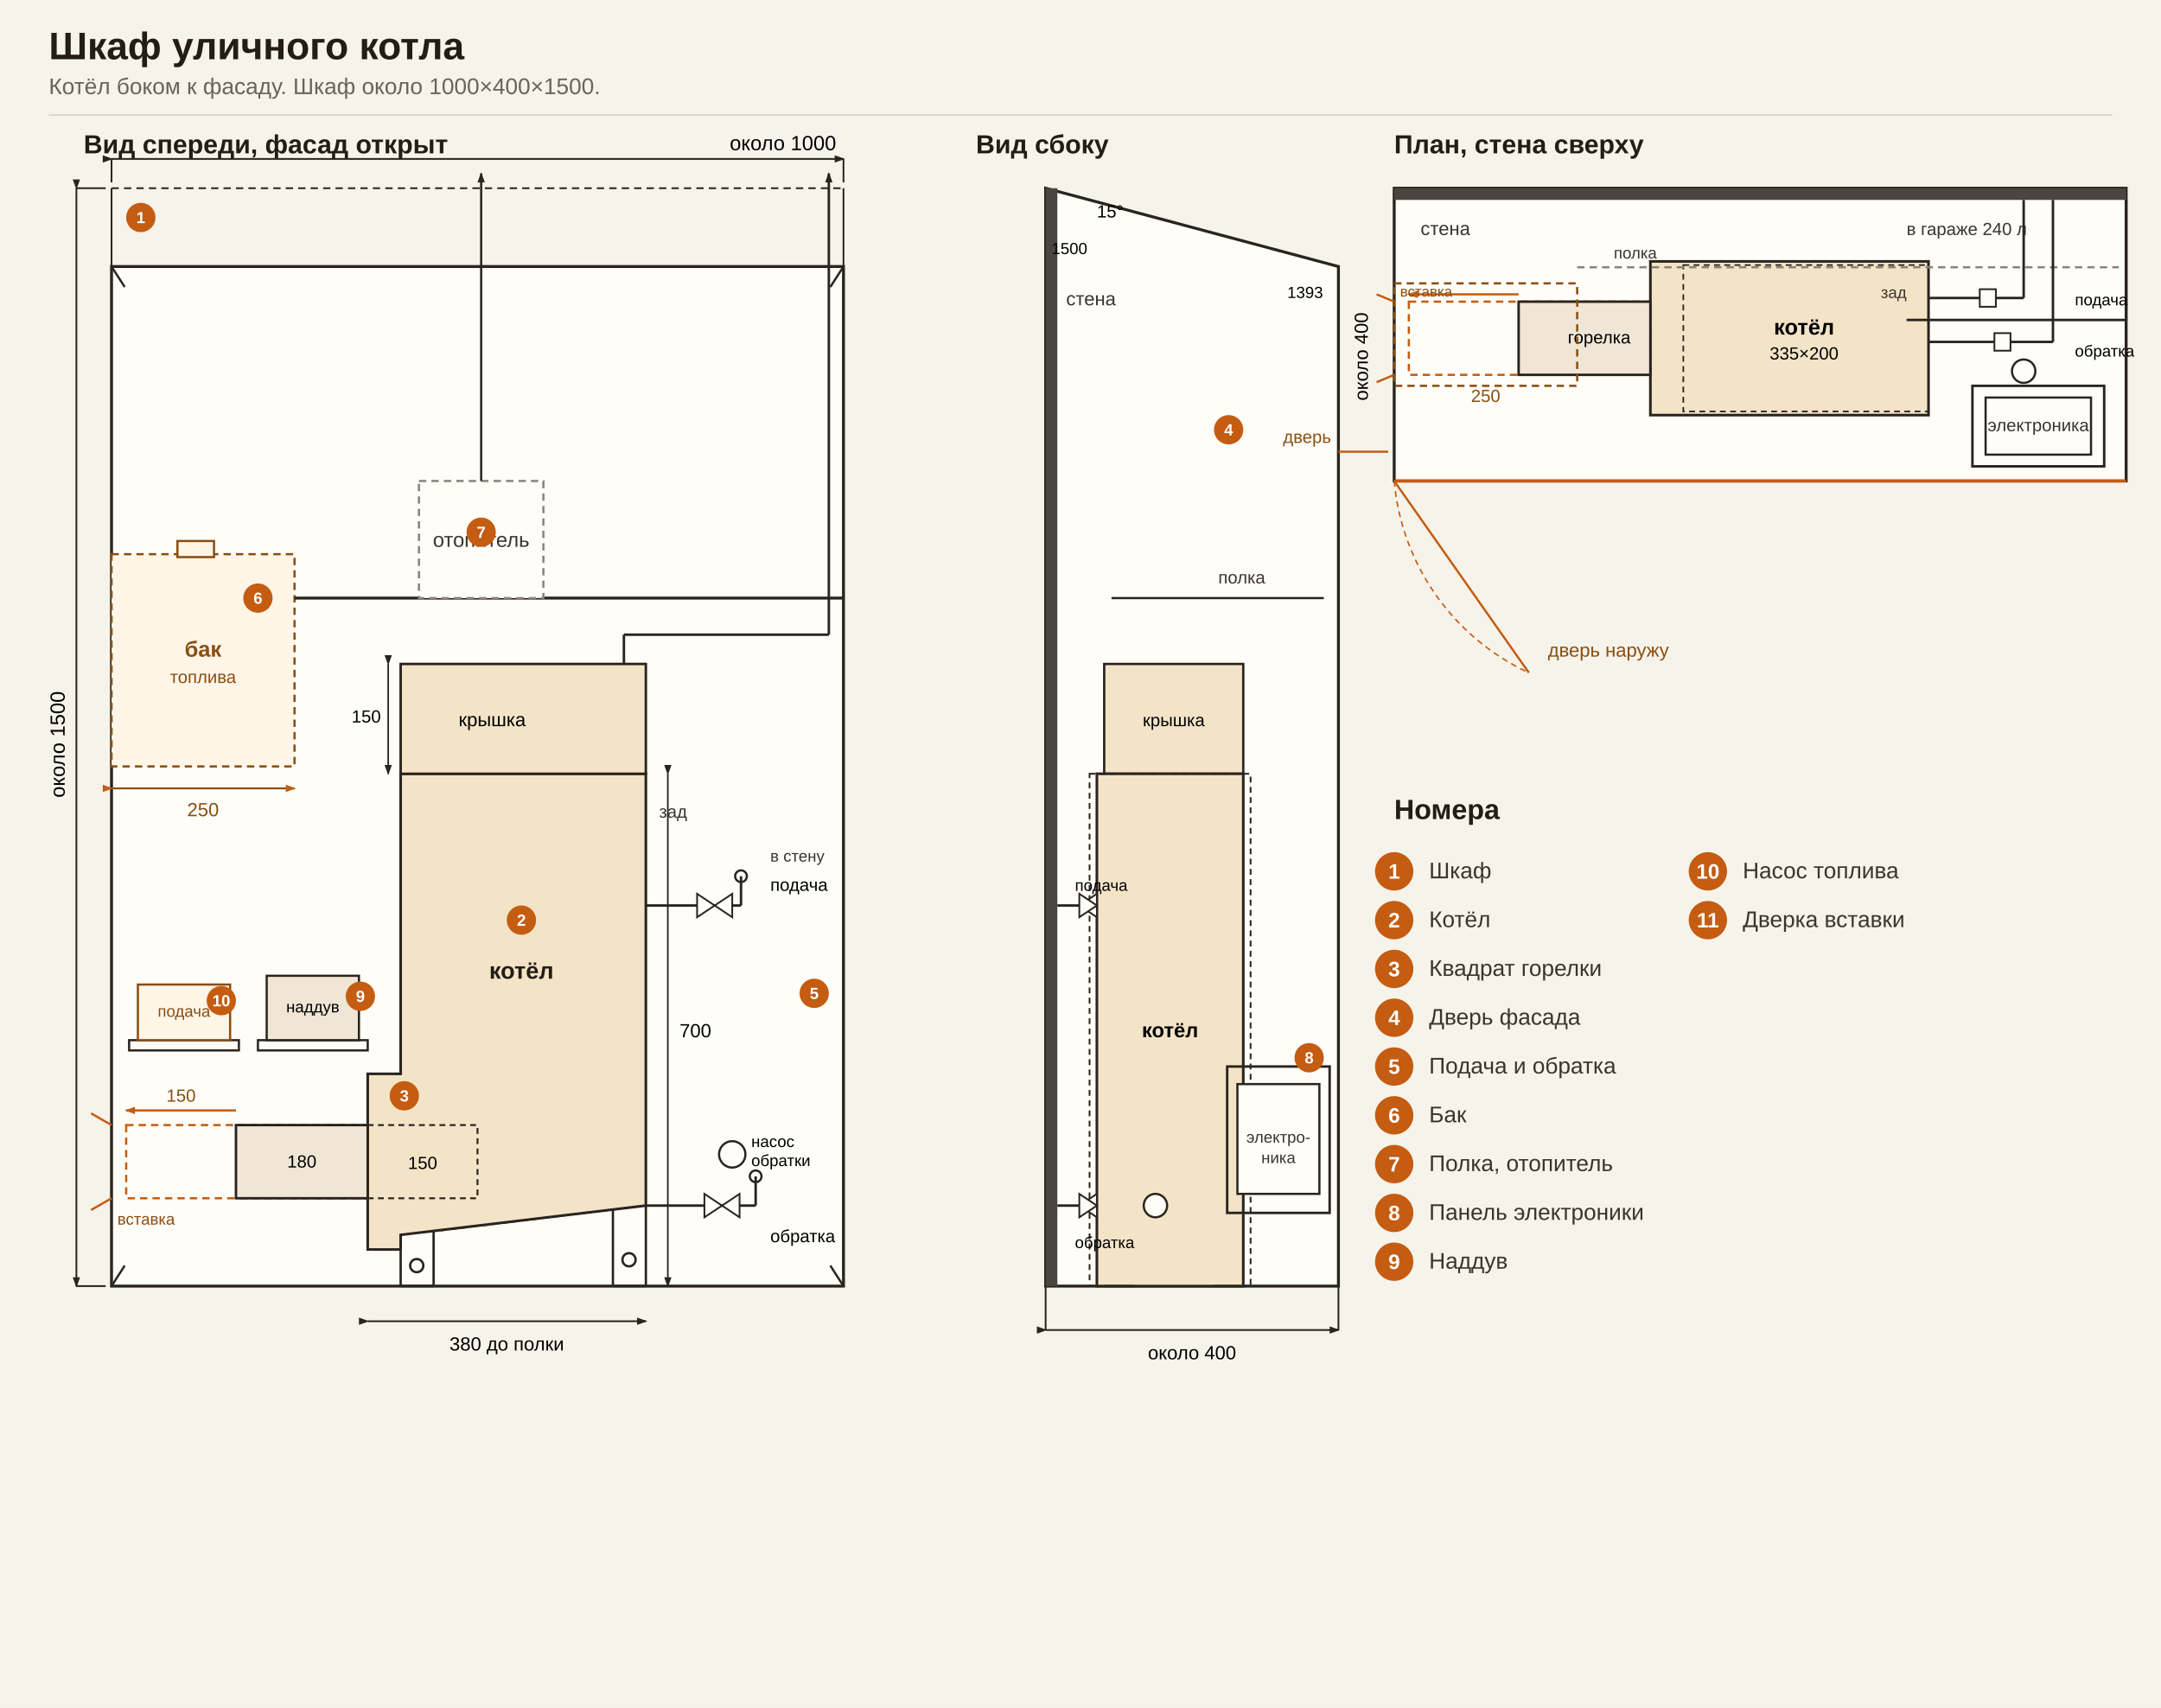
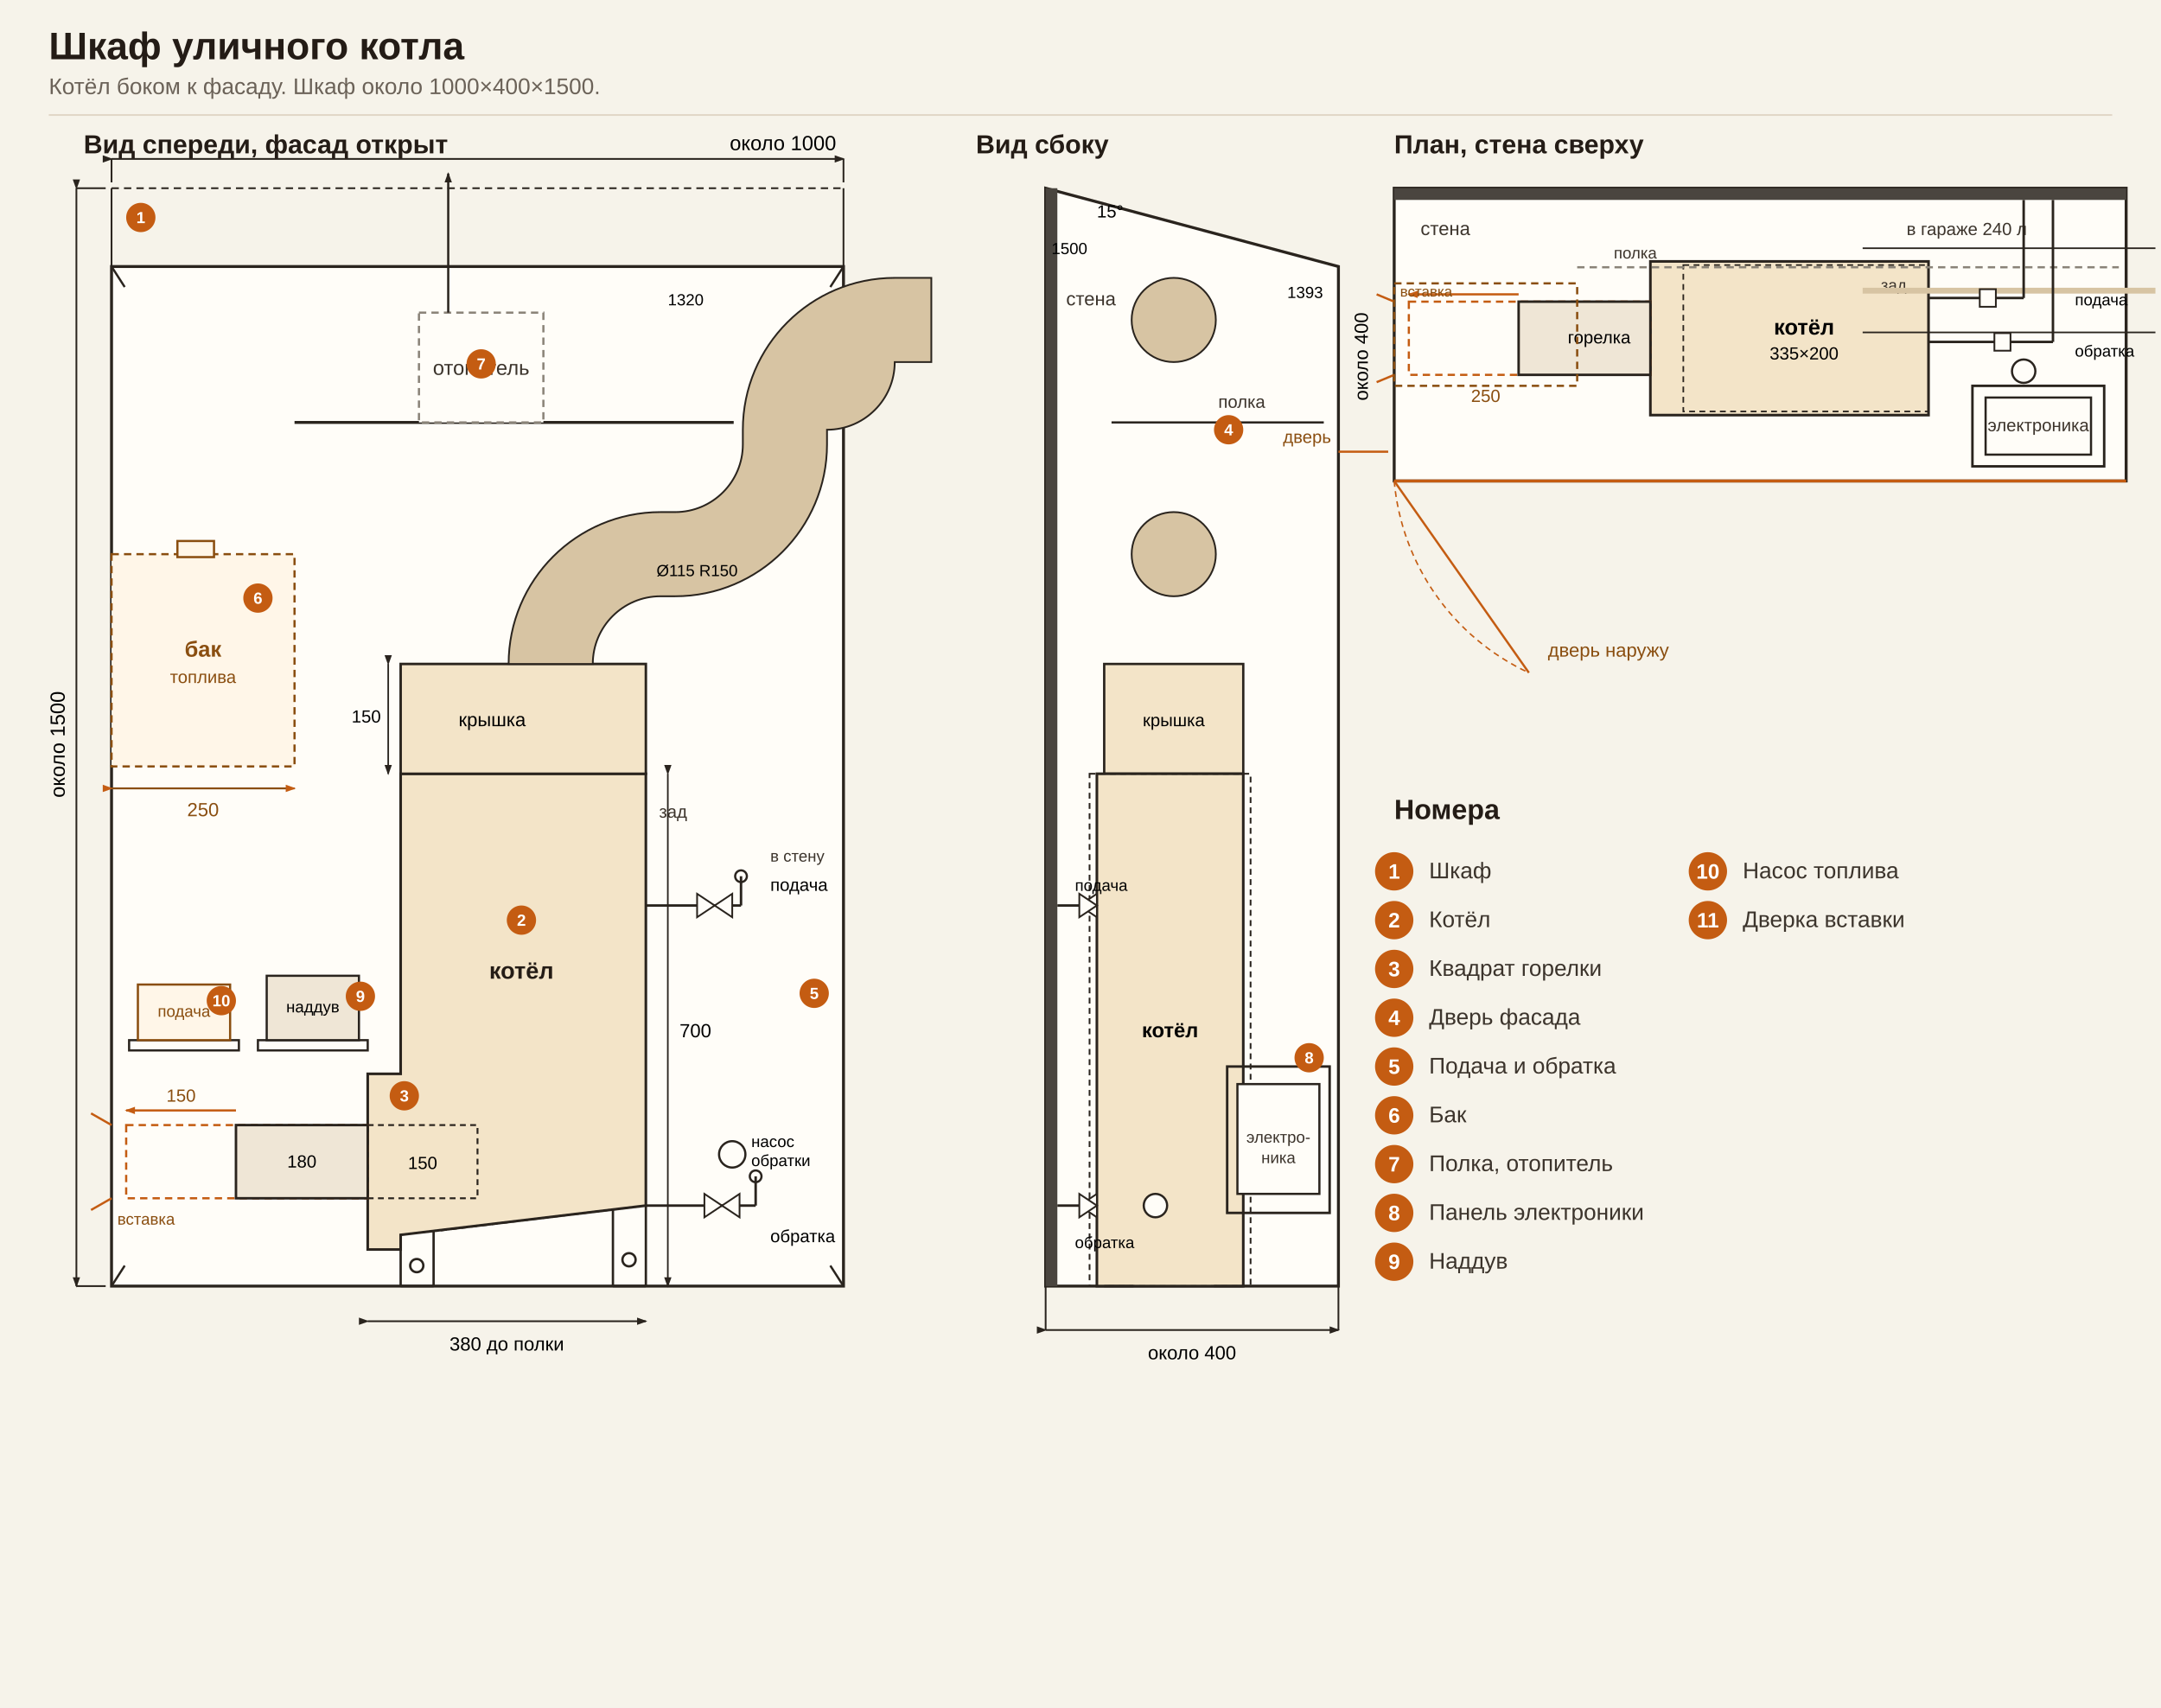
<svg xmlns="http://www.w3.org/2000/svg" width="1240" height="980" viewBox="0 0 1240 980" font-family="Liberation Sans, DejaVu Sans, sans-serif">
  <rect width="1240" height="980" fill="#f6f3ea" />
  <defs>
    <marker id="ah" markerUnits="userSpaceOnUse" markerWidth="14" markerHeight="10" refX="12" refY="5" orient="auto">
      <path d="M0 0 L14 5 L0 10 Z" fill="#2a241e" />
    </marker>
    <marker id="ao" markerUnits="userSpaceOnUse" markerWidth="14" markerHeight="10" refX="12" refY="5" orient="auto">
      <path d="M0 0 L14 5 L0 10 Z" fill="#c45c12" />
    </marker>
  </defs>
  <text x="28" y="34" font-size="22" font-weight="700" fill="#241c16">Шкаф уличного котла</text>
  <text x="28" y="54" font-size="13" fill="#6b6258">Котёл боком к фасаду. Шкаф около 1000×400×1500.</text>
  <line x1="28" y1="66" x2="1212" y2="66" stroke="#e0d6c6" stroke-width="1" />
  <text x="48" y="88" font-size="15" font-weight="700" fill="#241c16">Вид спереди, фасад открыт</text>
  <g transform="translate(64,108) scale(0.42)">
    <rect x="0" y="107" width="1000" height="1393" fill="#fffdf8" stroke="#2a241e" stroke-width="4" />
    <line x1="0" y1="0" x2="1000" y2="0" stroke="#2a241e" stroke-width="2.4" stroke-dasharray="10 7" />
    <line x1="0" y1="0" x2="0" y2="107" stroke="#2a241e" stroke-width="2.4" />
    <line x1="1000" y1="0" x2="1000" y2="107" stroke="#2a241e" stroke-width="2.4" />
    <line x1="0" y1="107" x2="18" y2="135" stroke="#2a241e" stroke-width="3" />
    <line x1="1000" y1="107" x2="982" y2="135" stroke="#2a241e" stroke-width="3" />
    <line x1="0" y1="1500" x2="18" y2="1472" stroke="#2a241e" stroke-width="3" />
    <line x1="1000" y1="1500" x2="982" y2="1472" stroke="#2a241e" stroke-width="3" />
    <rect x="0" y="500" width="250" height="290" fill="#fff6e8" stroke="#8a4e10" stroke-width="3" stroke-dasharray="10 7" />
    <rect x="90" y="482" width="50" height="22" fill="#fff6e8" stroke="#8a4e10" stroke-width="3" />
    <text x="125" y="640" text-anchor="middle" font-size="30" fill="#8a4e10" font-weight="700">бак</text>
    <text x="125" y="676" text-anchor="middle" font-size="24" fill="#8a4e10">топлива</text>
    <line x1="0" y1="820" x2="250" y2="820" stroke="#8a4e10" stroke-width="2.6" marker-start="url(#ao)" marker-end="url(#ao)" />
    <text x="125" y="858" text-anchor="middle" font-size="26" fill="#8a4e10">250</text>
-     <line x1="250" y1="560" x2="1000" y2="560" stroke="#2a241e" stroke-width="4" />
-     <rect x="420" y="400" width="170" height="160" fill="#fffdf8" stroke="#8a8378" stroke-width="3" stroke-dasharray="10 7" />
-     <text x="505" y="490" text-anchor="middle" font-size="28" fill="#3c342c">отопитель</text>
-     <line x1="505" y1="400" x2="505" y2="-20" stroke="#2a241e" stroke-width="3" marker-end="url(#ah)" />
+     <line x1="250" y1="320" x2="850" y2="320" stroke="#2a241e" stroke-width="4" />
+     <line x1="990" y1="320" x2="1000" y2="320" stroke="#2a241e" stroke-width="4" />
+     <rect x="420" y="170" width="170" height="150" fill="#fffdf8" stroke="#8a8378" stroke-width="3" stroke-dasharray="10 7" />
+     <text x="505" y="255" text-anchor="middle" font-size="28" fill="#3c342c">отопитель</text>
+     <line x1="460" y1="170" x2="460" y2="-20" stroke="#2a241e" stroke-width="3" marker-end="url(#ah)" />
    <rect x="24" y="1164" width="150" height="14" fill="#fffdf8" stroke="#2a241e" stroke-width="3" />
    <rect x="36" y="1088" width="126" height="76" fill="#fff6e8" stroke="#8a4e10" stroke-width="3" />
    <text x="99" y="1132" text-anchor="middle" font-size="22" fill="#8a4e10">подача</text>
    <path fill="#f3e4c8" stroke="#2a241e" stroke-width="3.6" d="M 730 800 H 395 V 1210 H 350 V 1450 H 395 V 1430 L 730 1390 Z" />
    <g fill="none" stroke="#2a241e" stroke-width="3.2">
      <line x1="685" y1="1500" x2="730" y2="1500" />
      <line x1="730" y1="1500" x2="730" y2="1390" />
      <line x1="685" y1="1500" x2="685" y2="1395" />
      <circle cx="707" cy="1464" r="9" />
      <line x1="395" y1="1500" x2="440" y2="1500" />
      <line x1="395" y1="1500" x2="395" y2="1430" />
      <line x1="440" y1="1500" x2="440" y2="1425" />
      <circle cx="417" cy="1472" r="9" />
    </g>
    <line x1="450" y1="1424" x2="680" y2="1396" stroke="#2a241e" stroke-width="2.4" stroke-dasharray="8 6" />
    <rect x="350" y="1280" width="150" height="100" fill="none" stroke="#2a241e" stroke-width="2.6" stroke-dasharray="8 6" />
    <text x="425" y="1340" text-anchor="middle" font-size="24">150</text>
    <text x="560" y="1080" text-anchor="middle" font-size="32" fill="#241c16" font-weight="700">котёл</text>
    <rect x="395" y="650" width="335" height="150" fill="#f3e4c8" stroke="#2a241e" stroke-width="3.4" />
    <text x="520" y="735" text-anchor="middle" font-size="26">крышка</text>
-     <line x1="700" y1="650" x2="700" y2="610" stroke="#2a241e" stroke-width="3.4" />
-     <line x1="700" y1="610" x2="980" y2="610" stroke="#2a241e" stroke-width="3.4" />
-     <line x1="980" y1="610" x2="980" y2="-20" stroke="#2a241e" stroke-width="3.4" marker-end="url(#ah)" />
+     <path fill="#d7c4a3" stroke="#2a241e" stroke-width="2.4" d="M542.5 650 A207.5 207.5 0 0 1 750 442.5 L770 442.5 A92.5 92.5 0 0 0 862.5 350 L862.5 330 A207.5 207.5 0 0 1 1070 122.5 L1120 122.5 L1120 237.5 L1070 237.5 A92.5 92.5 0 0 1 977.5 330 L977.5 350 A207.5 207.5 0 0 1 770 557.5 L750 557.5 A92.5 92.5 0 0 0 657.5 650 Z" />
+     <text x="760" y="160" font-size="22">1320</text>
+     <text x="800" y="530" text-anchor="middle" font-size="22">Ø115 R150</text>
    <g fill="none" stroke="#2a241e" stroke-width="2.2" marker-start="url(#ah)" marker-end="url(#ah)">
      <line x1="378" y1="650" x2="378" y2="800" />
    </g>
    <text x="368" y="730" text-anchor="end" font-size="24">150</text>
    <text x="748" y="860" font-size="24" fill="#3c342c">зад</text>
    <line x1="730" y1="980" x2="860" y2="980" stroke="#2a241e" stroke-width="3.4" />
    <line x1="730" y1="1390" x2="880" y2="1390" stroke="#2a241e" stroke-width="3.4" />
    <path d="M800 964 L824 980 L800 996 Z" fill="#fffdf8" stroke="#2a241e" stroke-width="2.4" />
    <path d="M848 964 L824 980 L848 996 Z" fill="#fffdf8" stroke="#2a241e" stroke-width="2.4" />
    <path d="M810 1374 L834 1390 L810 1406 Z" fill="#fffdf8" stroke="#2a241e" stroke-width="2.4" />
    <path d="M858 1374 L834 1390 L858 1406 Z" fill="#fffdf8" stroke="#2a241e" stroke-width="2.4" />
    <circle cx="848" cy="1320" r="18" fill="#fffdf8" stroke="#2a241e" stroke-width="3" />
    <text x="874" y="1310" font-size="22">насос</text>
    <text x="874" y="1336" font-size="22">обратки</text>
    <path d="M860 980 V940" fill="none" stroke="#2a241e" stroke-width="3.4" />
    <circle cx="860" cy="940" r="8" fill="none" stroke="#2a241e" stroke-width="3" />
    <path d="M880 1390 V1350" fill="none" stroke="#2a241e" stroke-width="3.4" />
    <circle cx="880" cy="1350" r="8" fill="none" stroke="#2a241e" stroke-width="3" />
    <text x="900" y="960" font-size="24">подача</text>
    <text x="900" y="1440" font-size="24">обратка</text>
    <text x="900" y="920" font-size="22" fill="#3c342c">в стену</text>
    <rect x="200" y="1164" width="150" height="14" fill="#fffdf8" stroke="#2a241e" stroke-width="3" />
    <rect x="212" y="1076" width="126" height="88" fill="#efe6d6" stroke="#2a241e" stroke-width="3" />
    <text x="275" y="1126" text-anchor="middle" font-size="22">наддув</text>
    <rect x="20" y="1280" width="330" height="100" fill="none" stroke="#c45c12" stroke-width="3" stroke-dasharray="10 7" />
    <rect x="170" y="1280" width="180" height="100" fill="#efe6d6" stroke="#2a241e" stroke-width="3.4" />
    <text x="260" y="1338" text-anchor="middle" font-size="24">180</text>
    <line x1="170" y1="1260" x2="20" y2="1260" stroke="#c45c12" stroke-width="3" marker-end="url(#ao)" />
    <text x="95" y="1248" text-anchor="middle" font-size="24" fill="#8a4e10">150</text>
    <line x1="0" y1="1280" x2="-28" y2="1264" stroke="#c45c12" stroke-width="3" />
    <line x1="0" y1="1380" x2="-28" y2="1396" stroke="#c45c12" stroke-width="3" />
    <text x="8" y="1416" font-size="22" fill="#8a4e10">вставка</text>
    <g fill="none" stroke="#2a241e" stroke-width="2.4" marker-start="url(#ah)" marker-end="url(#ah)">
      <line x1="350" y1="1548" x2="730" y2="1548" />
    </g>
    <text x="540" y="1588" text-anchor="middle" font-size="26">380 до полки</text>
    <g fill="none" stroke="#2a241e" stroke-width="2.4" marker-start="url(#ah)" marker-end="url(#ah)">
      <line x1="-48" y1="0" x2="-48" y2="1500" />
    </g>
    <line x1="-48" y1="0" x2="-8" y2="0" stroke="#2a241e" stroke-width="2.4" />
    <line x1="-48" y1="1500" x2="-8" y2="1500" stroke="#2a241e" stroke-width="2.4" />
    <text x="-64" y="760" text-anchor="middle" font-size="28" transform="rotate(-90 -64 760)">около 1500</text>
    <g fill="none" stroke="#2a241e" stroke-width="2.4" marker-start="url(#ah)" marker-end="url(#ah)">
      <line x1="0" y1="-40" x2="1000" y2="-40" />
    </g>
    <line x1="0" y1="-40" x2="0" y2="-8" stroke="#2a241e" stroke-width="2.4" />
    <line x1="1000" y1="-40" x2="1000" y2="-8" stroke="#2a241e" stroke-width="2.4" />
    <text x="990" y="-52" text-anchor="end" font-size="28">около 1000</text>
    <g fill="none" stroke="#2a241e" stroke-width="2.2" marker-start="url(#ah)" marker-end="url(#ah)">
      <line x1="760" y1="800" x2="760" y2="1500" />
    </g>
    <text x="776" y="1160" font-size="26">700</text>
    <g font-weight="700" fill="#fff" font-size="22" text-anchor="middle">
      <g transform="translate(40,40)">
        <circle r="20" fill="#c45c12" />
        <text dy="0.35em">1</text>
      </g>
      <g transform="translate(560,1000)">
        <circle r="20" fill="#c45c12" />
        <text dy="0.35em">2</text>
      </g>
      <g transform="translate(400,1240)">
        <circle r="20" fill="#c45c12" />
        <text dy="0.35em">3</text>
      </g>
      <g transform="translate(340,1104)">
        <circle r="20" fill="#c45c12" />
        <text dy="0.35em">9</text>
      </g>
      <g transform="translate(150,1110)">
        <circle r="20" fill="#c45c12" />
        <text dy="0.35em">10</text>
      </g>
      <g transform="translate(960,1100)">
        <circle r="20" fill="#c45c12" />
        <text dy="0.35em">5</text>
      </g>
      <g transform="translate(200,560)">
        <circle r="20" fill="#c45c12" />
        <text dy="0.35em">6</text>
      </g>
-       <g transform="translate(505,470)">
+       <g transform="translate(505,240)">
        <circle r="20" fill="#c45c12" />
        <text dy="0.35em">7</text>
      </g>
    </g>
  </g>
  <text x="560" y="88" font-size="15" font-weight="700" fill="#241c16">Вид сбоку</text>
  <g transform="translate(600,108) scale(0.42)">
    <path d="M0 0 L400 107 L400 1500 L0 1500 Z" fill="#fffdf8" stroke="#2a241e" stroke-width="4" />
    <rect x="0" y="0" width="16" height="1500" fill="#4a453f" />
    <text x="28" y="160" font-size="26" fill="#3c342c">стена</text>
    <text x="70" y="40" font-size="24">15°</text>
    <text x="8" y="90" font-size="22">1500</text>
    <text x="330" y="150" font-size="22">1393</text>
-     <line x1="90" y1="560" x2="380" y2="560" stroke="#2a241e" stroke-width="3" />
-     <text x="300" y="540" text-anchor="end" font-size="24" fill="#3c342c">полка</text>
+     <line x1="90" y1="320" x2="380" y2="320" stroke="#2a241e" stroke-width="3" />
+     <text x="300" y="300" text-anchor="end" font-size="24" fill="#3c342c">полка</text>
+     <circle cx="175" cy="500" r="57.5" fill="#d7c4a3" stroke="#2a241e" stroke-width="2.4" />
+     <circle cx="175" cy="180" r="57.5" fill="#d7c4a3" stroke="#2a241e" stroke-width="2.4" />
    <rect x="80" y="650" width="190" height="150" fill="#f3e4c8" stroke="#2a241e" stroke-width="3.2" />
    <text x="175" y="735" text-anchor="middle" font-size="24">крышка</text>
    <rect x="70" y="800" width="200" height="700" fill="#f3e4c8" stroke="#2a241e" stroke-width="3.6" />
    <rect x="60" y="800" width="220" height="700" fill="none" stroke="#2a241e" stroke-width="2.4" stroke-dasharray="8 6" />
    <line x1="80" y1="1500" x2="120" y2="1500" stroke="#2a241e" stroke-width="3" />
    <line x1="230" y1="1500" x2="270" y2="1500" stroke="#2a241e" stroke-width="3" />
    <text x="170" y="1160" text-anchor="middle" font-size="28" font-weight="700">котёл</text>
    <line x1="70" y1="980" x2="16" y2="980" stroke="#2a241e" stroke-width="3.4" />
    <line x1="70" y1="1390" x2="16" y2="1390" stroke="#2a241e" stroke-width="3.4" />
    <path d="M70 964 L46 980 L70 996 Z" fill="#fffdf8" stroke="#2a241e" stroke-width="2.4" />
    <path d="M46 964 L70 980 L46 996 Z" fill="#fffdf8" stroke="#2a241e" stroke-width="2.4" />
    <path d="M70 1374 L46 1390 L70 1406 Z" fill="#fffdf8" stroke="#2a241e" stroke-width="2.4" />
    <path d="M46 1374 L70 1390 L46 1406 Z" fill="#fffdf8" stroke="#2a241e" stroke-width="2.4" />
    <circle cx="150" cy="1390" r="16" fill="#fffdf8" stroke="#2a241e" stroke-width="3" />
    <text x="40" y="960" font-size="22">подача</text>
    <text x="40" y="1448" font-size="22">обратка</text>
    <rect x="248" y="1200" width="140" height="200" fill="none" stroke="#2a241e" stroke-width="3.4" />
    <rect x="262" y="1224" width="112" height="150" fill="#fffdf8" stroke="#2a241e" stroke-width="3" />
    <text x="318" y="1304" text-anchor="middle" font-size="22" fill="#3c342c">электро-</text>
    <text x="318" y="1332" text-anchor="middle" font-size="22" fill="#3c342c">ника</text>
    <line x1="400" y1="360" x2="468" y2="360" stroke="#c45c12" stroke-width="3" />
    <text x="390" y="348" text-anchor="end" font-size="24" fill="#8a4e10">дверь</text>
    <g fill="none" stroke="#2a241e" stroke-width="2.4" marker-start="url(#ah)" marker-end="url(#ah)">
      <line x1="0" y1="1560" x2="400" y2="1560" />
    </g>
    <line x1="0" y1="1500" x2="0" y2="1560" stroke="#2a241e" stroke-width="2.4" />
    <line x1="400" y1="1500" x2="400" y2="1560" stroke="#2a241e" stroke-width="2.4" />
    <text x="200" y="1600" text-anchor="middle" font-size="26">около 400</text>
    <g font-weight="700" fill="#fff" font-size="22" text-anchor="middle">
      <g transform="translate(250,330)">
        <circle r="20" fill="#c45c12" />
        <text dy="0.35em">4</text>
      </g>
      <g transform="translate(360,1188)">
        <circle r="20" fill="#c45c12" />
        <text dy="0.35em">8</text>
      </g>
    </g>
  </g>
  <text x="800" y="88" font-size="15" font-weight="700" fill="#241c16">План, стена сверху</text>
  <g transform="translate(800,108) scale(0.42)">
    <rect x="0" y="0" width="1000" height="400" fill="#fffdf8" stroke="#2a241e" stroke-width="4" />
    <rect x="0" y="0" width="1000" height="16" fill="#4a453f" />
    <text x="36" y="64" font-size="26" fill="#3c342c">стена</text>
    <text x="700" y="64" font-size="24" fill="#3c342c">в гараже 240 л</text>
    <rect x="350" y="100" width="380" height="210" fill="#f3e4c8" stroke="#2a241e" stroke-width="3.6" />
    <rect x="395" y="105" width="335" height="200" fill="none" stroke="#2a241e" stroke-width="2.2" stroke-dasharray="8 6" />
    <text x="560" y="200" text-anchor="middle" font-size="30" font-weight="700">котёл</text>
    <text x="560" y="234" text-anchor="middle" font-size="24">335×200</text>
-     <text x="700" y="150" text-anchor="end" font-size="22" fill="#3c342c">зад</text>
-     <line x1="700" y1="180" x2="1000" y2="180" stroke="#2a241e" stroke-width="3.4" />
-     <line x1="1000" y1="180" x2="1000" y2="16" stroke="#2a241e" stroke-width="3.4" />
+     <text x="700" y="140" text-anchor="end" font-size="22" fill="#3c342c">зад</text>
+     <line x1="640" y1="82" x2="1040" y2="82" stroke="#2a241e" stroke-width="2.2" />
+     <line x1="640" y1="197" x2="1040" y2="197" stroke="#2a241e" stroke-width="2.2" />
+     <line x1="640" y1="140" x2="1040" y2="140" stroke="#d7c4a3" stroke-width="8" />
    <rect x="20" y="155" width="330" height="100" fill="none" stroke="#c45c12" stroke-width="3" stroke-dasharray="10 7" />
    <rect x="170" y="155" width="180" height="100" fill="#efe6d6" stroke="#2a241e" stroke-width="3.4" />
    <text x="280" y="212" text-anchor="middle" font-size="24">горелка</text>
    <line x1="170" y1="145" x2="20" y2="145" stroke="#c45c12" stroke-width="3" marker-end="url(#ao)" />
    <line x1="0" y1="155" x2="-24" y2="145" stroke="#c45c12" stroke-width="3" />
    <line x1="0" y1="255" x2="-24" y2="265" stroke="#c45c12" stroke-width="3" />
    <text x="8" y="148" font-size="20" fill="#8a4e10">вставка</text>
    <rect x="0" y="130" width="250" height="140" fill="none" stroke="#8a4e10" stroke-width="3" stroke-dasharray="10 7" />
    <text x="125" y="292" text-anchor="middle" font-size="24" fill="#8a4e10">250</text>
    <line x1="250" y1="108" x2="990" y2="108" stroke="#8a8378" stroke-width="3" stroke-dasharray="10 7" />
    <text x="300" y="96" font-size="22" fill="#3c342c">полка</text>
    <line x1="730" y1="150" x2="860" y2="150" stroke="#2a241e" stroke-width="3.4" />
    <line x1="730" y1="210" x2="900" y2="210" stroke="#2a241e" stroke-width="3.4" />
    <rect x="800" y="138" width="22" height="24" fill="#fffdf8" stroke="#2a241e" stroke-width="2.4" />
    <rect x="820" y="198" width="22" height="24" fill="#fffdf8" stroke="#2a241e" stroke-width="2.4" />
    <line x1="860" y1="150" x2="860" y2="16" stroke="#2a241e" stroke-width="3.4" />
    <line x1="900" y1="210" x2="900" y2="16" stroke="#2a241e" stroke-width="3.4" />
    <text x="930" y="160" font-size="22">подача</text>
    <text x="930" y="230" font-size="22">обратка</text>
    <circle cx="860" cy="250" r="16" fill="#fffdf8" stroke="#2a241e" stroke-width="3" />
    <rect x="790" y="270" width="180" height="110" fill="none" stroke="#2a241e" stroke-width="3.4" />
    <rect x="808" y="286" width="144" height="78" fill="#fffdf8" stroke="#2a241e" stroke-width="3" />
    <text x="880" y="332" text-anchor="middle" font-size="24" fill="#3c342c">электроника</text>
    <line x1="0" y1="400" x2="1000" y2="400" stroke="#c45c12" stroke-width="4" />
    <path d="M0 400 L184 662" fill="none" stroke="#c45c12" stroke-width="3" />
    <path d="M0 400 A320 320 0 0 0 184 662" fill="none" stroke="#c45c12" stroke-width="2" stroke-dasharray="8 6" />
    <text x="210" y="640" font-size="26" fill="#8a4e10">дверь наружу</text>
    <text x="-36" y="230" text-anchor="middle" font-size="26" transform="rotate(-90 -36 230)">около 400</text>
  </g>
  <text x="800" y="470" font-size="16" font-weight="700" fill="#241c16">Номера</text>
  <g font-size="13" fill="#3c342c">
    <g transform="translate(800,500)">
      <circle r="11" fill="#c45c12" />
      <text fill="#fff" font-size="12" font-weight="700" text-anchor="middle" dy="0.35em">1</text>
      <text x="20" y="4">Шкаф</text>
    </g>
    <g transform="translate(800,528)">
      <circle r="11" fill="#c45c12" />
      <text fill="#fff" font-size="12" font-weight="700" text-anchor="middle" dy="0.35em">2</text>
      <text x="20" y="4">Котёл</text>
    </g>
    <g transform="translate(800,556)">
      <circle r="11" fill="#c45c12" />
      <text fill="#fff" font-size="12" font-weight="700" text-anchor="middle" dy="0.35em">3</text>
      <text x="20" y="4">Квадрат горелки</text>
    </g>
    <g transform="translate(800,584)">
      <circle r="11" fill="#c45c12" />
      <text fill="#fff" font-size="12" font-weight="700" text-anchor="middle" dy="0.35em">4</text>
      <text x="20" y="4">Дверь фасада</text>
    </g>
    <g transform="translate(800,612)">
      <circle r="11" fill="#c45c12" />
      <text fill="#fff" font-size="12" font-weight="700" text-anchor="middle" dy="0.35em">5</text>
      <text x="20" y="4">Подача и обратка</text>
    </g>
    <g transform="translate(800,640)">
      <circle r="11" fill="#c45c12" />
      <text fill="#fff" font-size="12" font-weight="700" text-anchor="middle" dy="0.35em">6</text>
      <text x="20" y="4">Бак</text>
    </g>
    <g transform="translate(800,668)">
      <circle r="11" fill="#c45c12" />
      <text fill="#fff" font-size="12" font-weight="700" text-anchor="middle" dy="0.35em">7</text>
      <text x="20" y="4">Полка, отопитель</text>
    </g>
    <g transform="translate(800,696)">
      <circle r="11" fill="#c45c12" />
      <text fill="#fff" font-size="12" font-weight="700" text-anchor="middle" dy="0.35em">8</text>
      <text x="20" y="4">Панель электроники</text>
    </g>
    <g transform="translate(800,724)">
      <circle r="11" fill="#c45c12" />
      <text fill="#fff" font-size="12" font-weight="700" text-anchor="middle" dy="0.35em">9</text>
      <text x="20" y="4">Наддув</text>
    </g>
    <g transform="translate(980,500)">
      <circle r="11" fill="#c45c12" />
      <text fill="#fff" font-size="12" font-weight="700" text-anchor="middle" dy="0.35em">10</text>
      <text x="20" y="4">Насос топлива</text>
    </g>
    <g transform="translate(980,528)">
      <circle r="11" fill="#c45c12" />
      <text fill="#fff" font-size="12" font-weight="700" text-anchor="middle" dy="0.35em">11</text>
      <text x="20" y="4">Дверка вставки</text>
    </g>
  </g>
</svg>
